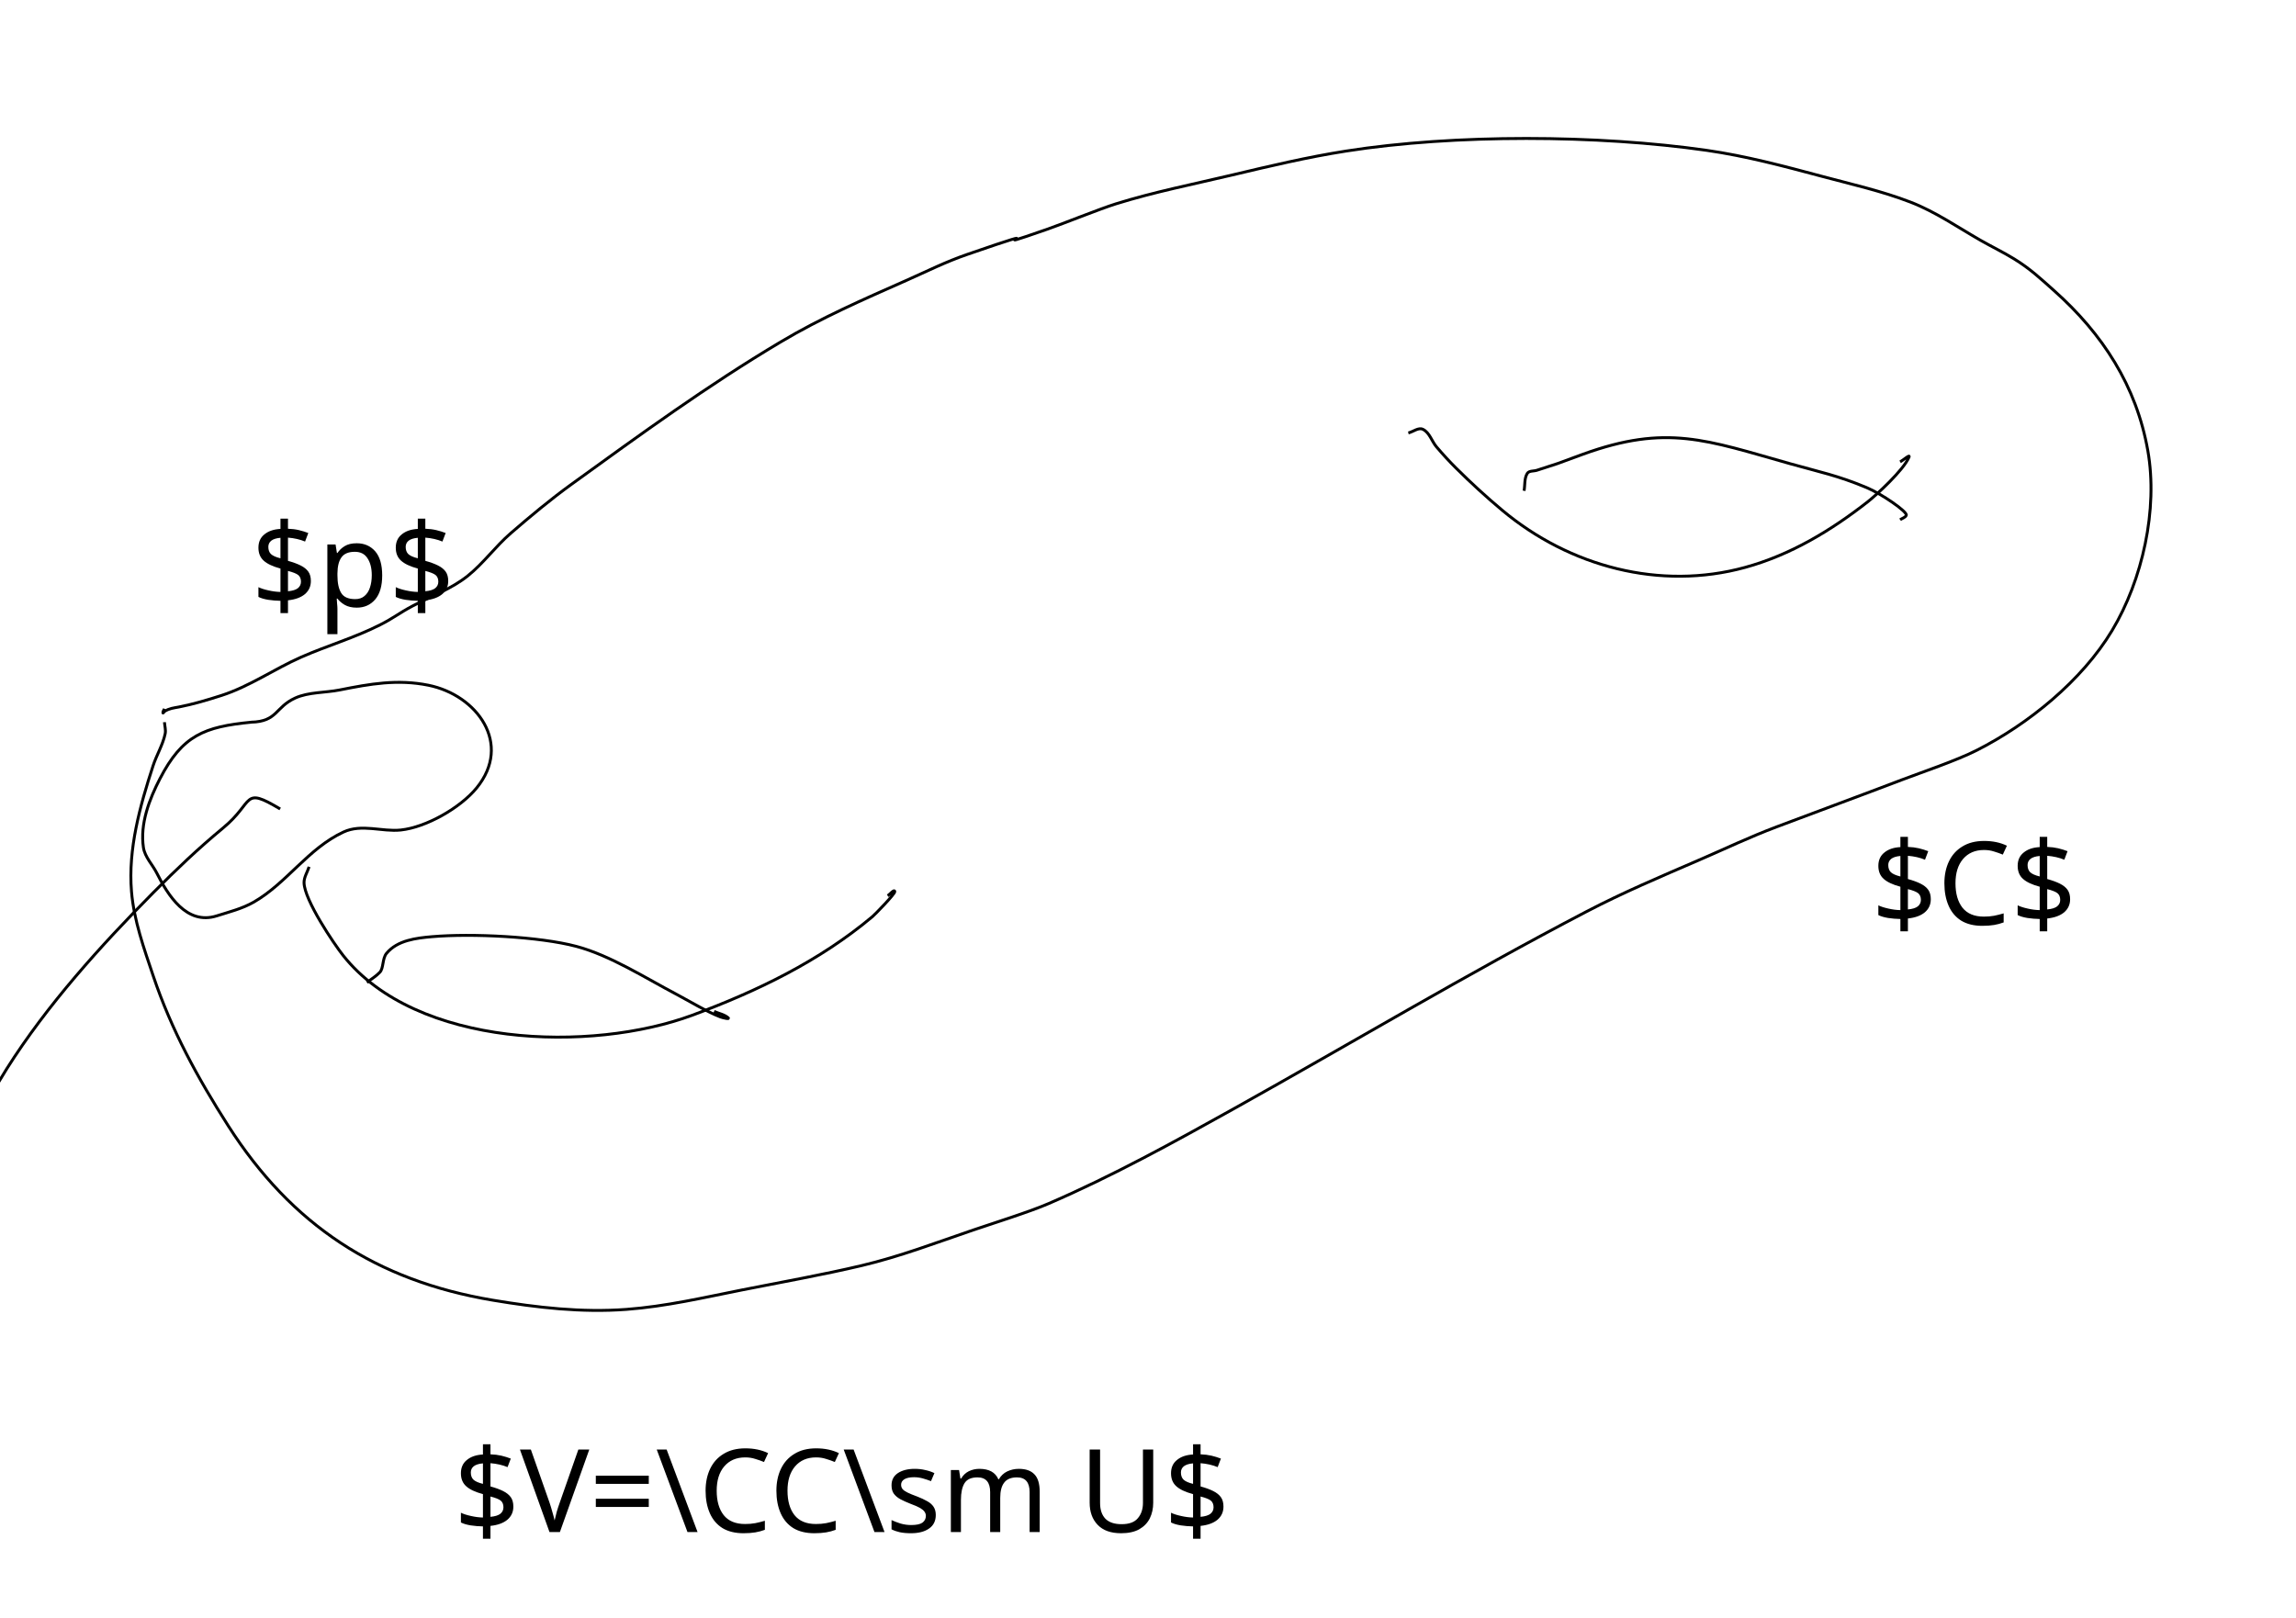
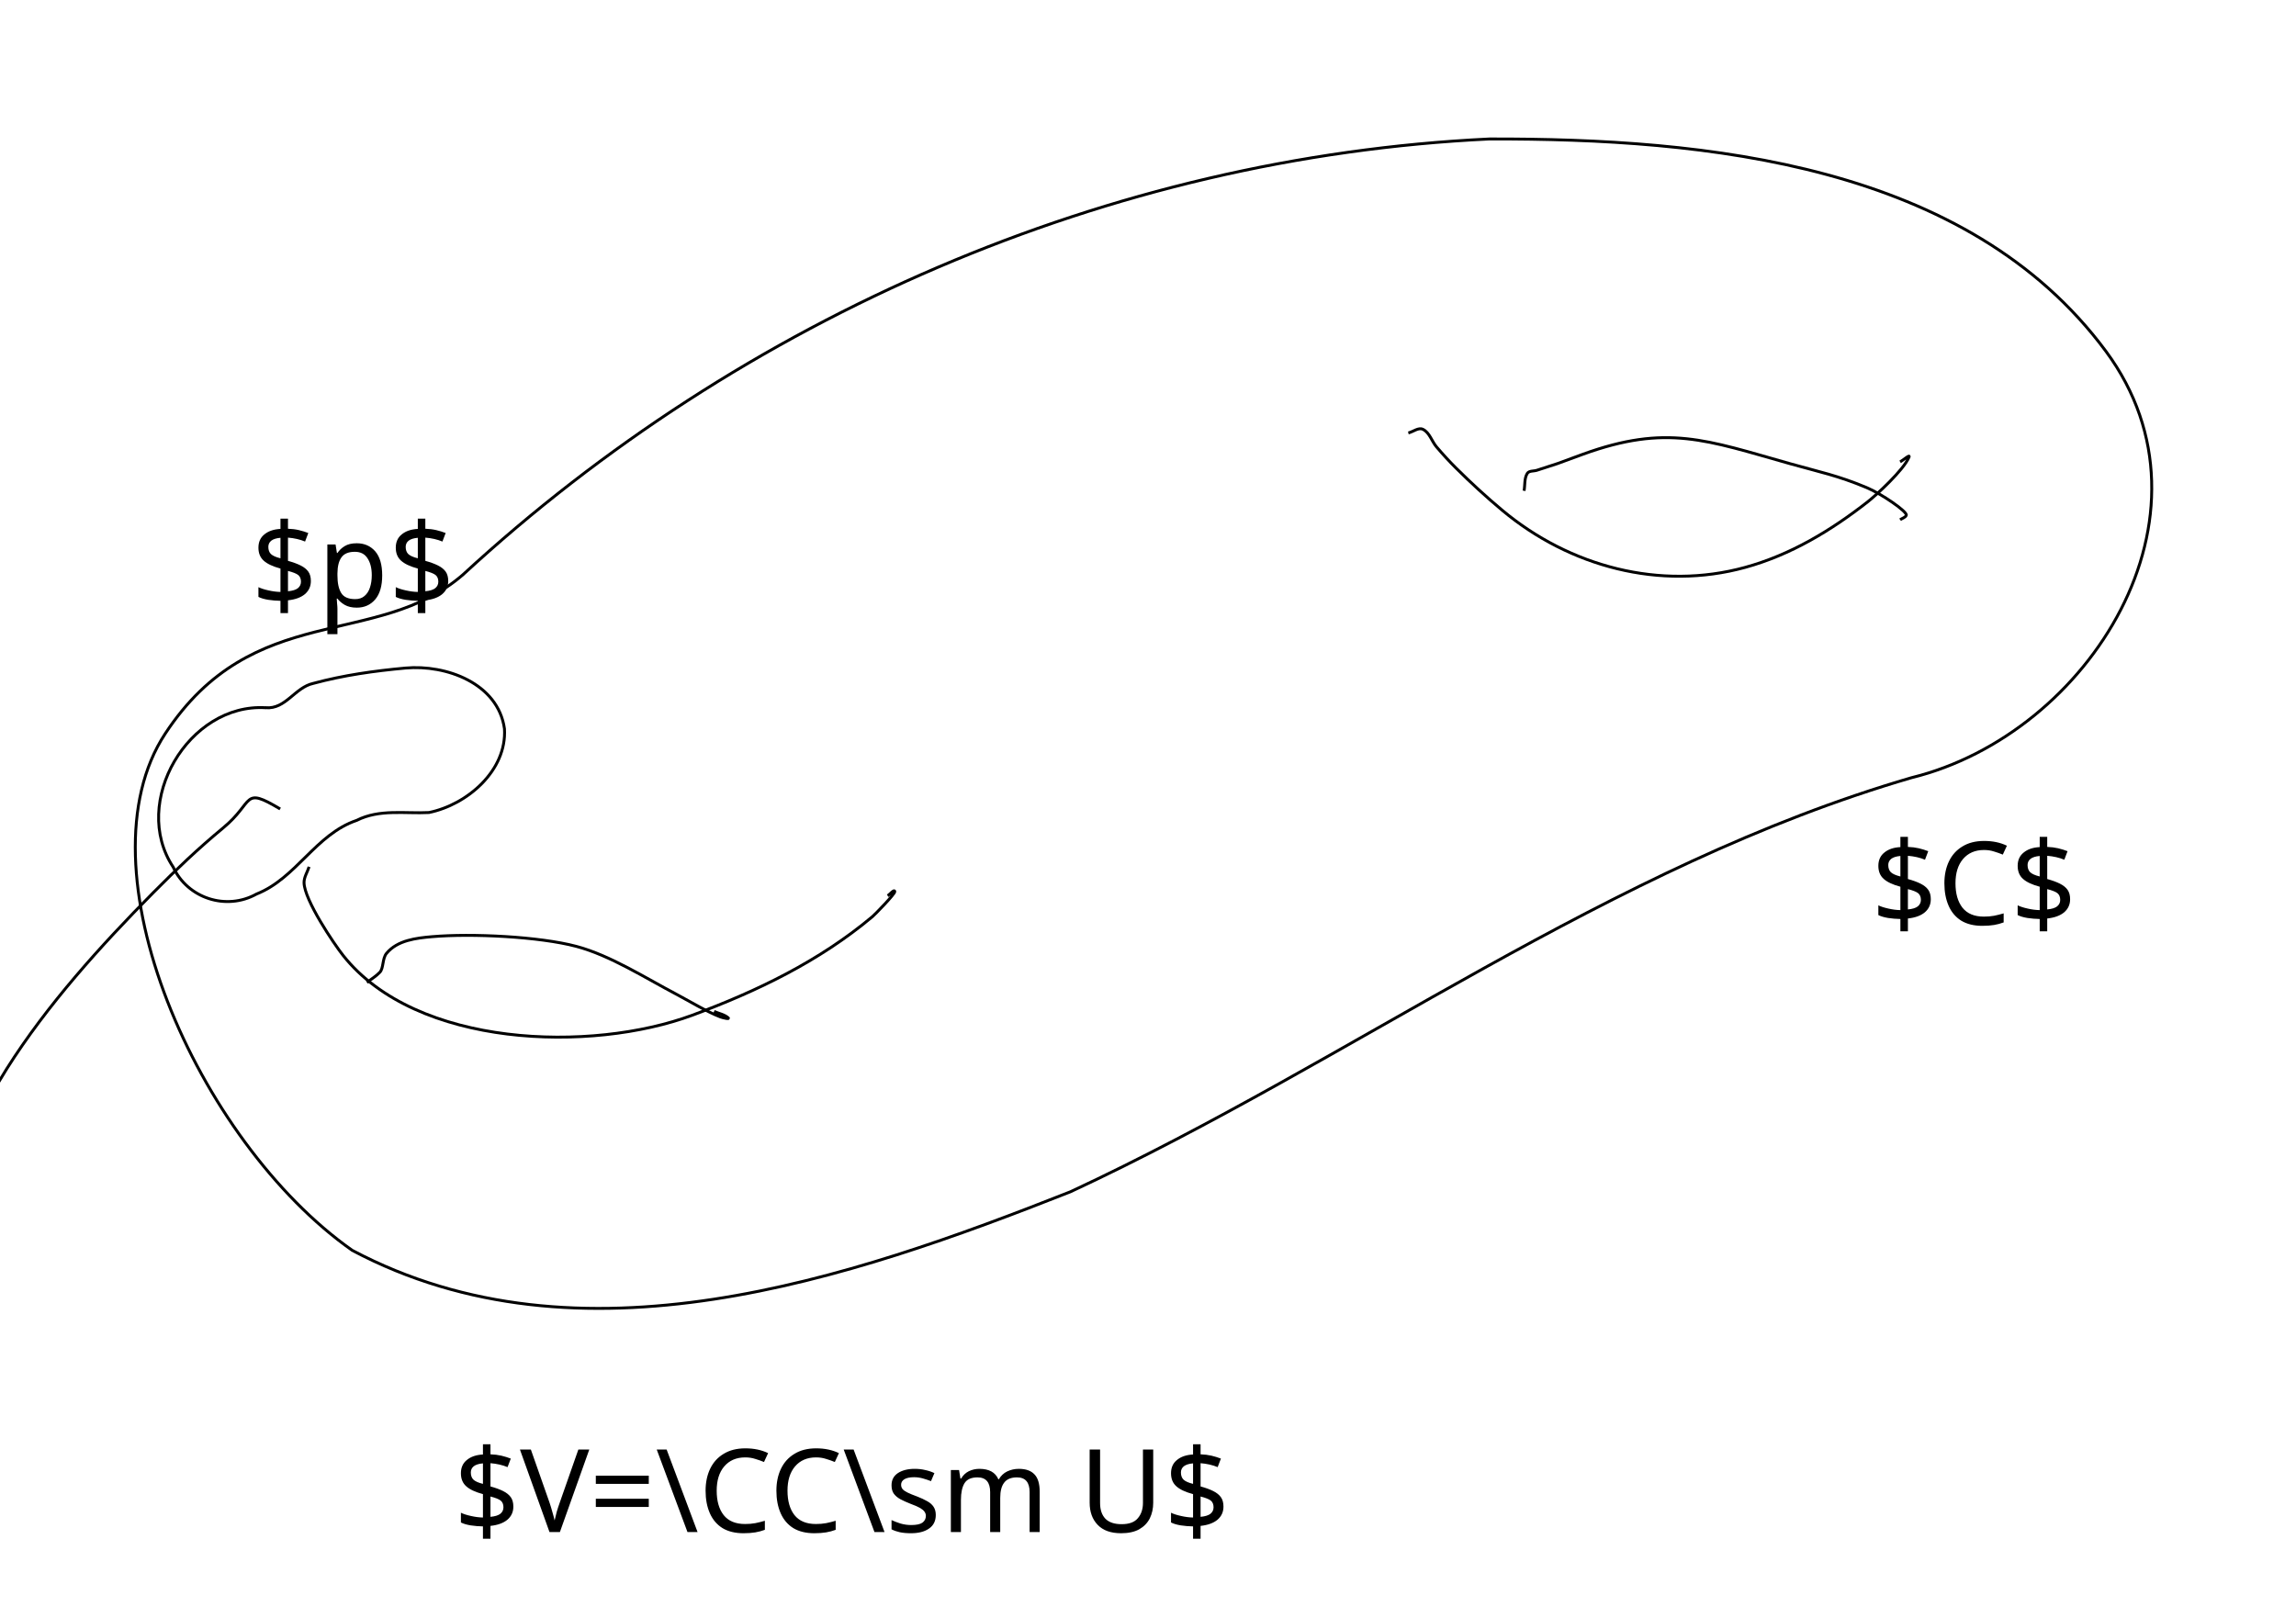
<svg xmlns="http://www.w3.org/2000/svg" width="210mm" height="148mm" viewBox="0 0 210 148" version="1.1" id="svg8">
  <defs id="defs2" />
  <g id="layer1">
-     <path style="fill:none;stroke:#000000;stroke-width:0.265px;stroke-linecap:butt;stroke-linejoin:miter;stroke-opacity:1" d="m 15.042,66.063 c 0.022,0.352 0.138,0.71 0.066,1.055 -0.215,1.025 -0.786,1.944 -1.111,2.94 -1.194,3.663 -2.293,7.61 -1.97,11.494 0.22,2.653 1.152,5.234 1.991,7.731 1.657,4.931 4.06,9.32 6.854,13.695 5.797,9.077 13.55,14.172 24.187,15.956 4.048,0.679 8.132,1.149 12.24,0.843 3.59,-0.267 7.106,-1.089 10.626,-1.789 3.635,-0.723 7.291,-1.366 10.899,-2.221 3.484,-0.826 6.806,-2.093 10.186,-3.249 1.882,-0.644 5.091,-1.637 6.917,-2.426 5.836,-2.523 11.391,-5.586 16.935,-8.677 10.757,-5.998 21.336,-12.335 32.256,-18.033 3.334,-1.74 6.737,-3.178 10.186,-4.668 2.508,-1.083 4.654,-2.12 7.21,-3.084 3.814,-1.439 7.634,-2.844 11.444,-4.298 1.766,-0.674 4.958,-1.744 6.833,-2.694 4.726,-2.395 9.643,-6.387 12.387,-10.96 2.78,-4.632 4.216,-11.073 3.27,-16.45 -1.042,-5.922 -4.137,-10.69 -8.572,-14.64 -1.266,-1.127 -2.197,-2.005 -3.647,-2.899 -0.999,-0.616 -2.062,-1.124 -3.081,-1.707 -2.107,-1.205 -4.134,-2.616 -6.414,-3.496 -2.618,-1.01 -5.346,-1.621 -8.048,-2.344 -3.488,-0.933 -6.982,-1.87 -10.563,-2.385 -9.974,-1.434 -23.074,-1.498 -33.011,0.062 -3.524,0.553 -6.913,1.357 -10.375,2.18 -3.582,0.851 -7.165,1.555 -10.689,2.653 -1.393,0.434 -4.828,1.815 -6.225,2.303 -7.091,2.479 1.823,-0.852 -7.315,2.303 -2.097,0.724 -3.612,1.509 -5.638,2.406 -3.937,1.743 -7.752,3.404 -11.465,5.614 -6.654,3.959 -12.893,8.505 -19.157,13.037 -1.887,1.365 -3.776,2.942 -5.533,4.462 -1.4,1.211 -2.495,2.748 -3.94,3.907 -1.489,1.194 -3.389,1.871 -5.051,2.755 -1.281,0.681 -1.675,1.068 -2.976,1.727 -2.33,1.179 -4.806,1.893 -7.189,2.94 -2.481,1.091 -4.719,2.681 -7.315,3.516 -1.255,0.404 -2.579,0.798 -3.877,1.049 -0.495,0.095 -0.859,0.122 -1.299,0.391 -0.063,0.038 -0.16,0.217 -0.168,0.144 -0.014,-0.132 0.096,-0.247 0.144,-0.37" id="path837" />
+     <path id="path837" style="fill:none;stroke:#000000;stroke-width:0.265px;stroke-linecap:butt;stroke-linejoin:miter;stroke-opacity:1" d="m 15.108,67.118 c -8.062,12.27 2.92,37.278 17.105,47.257 20.827,11.049 45.357,2.678 65.693,-5.356 25.93,-12.073 49.181,-29.785 76.933,-37.88 16.284,-4.005 28.832,-24.02 17.789,-38.987 -12.71,-17.186 -36.6,-19.482 -56.393,-19.44 -34.776,1.654 -68.351,16.316 -93.894,39.859 -7.915,6.867 -19.171,2.278 -27.233,14.547 z" />
    <path style="fill:none;stroke:#000000;stroke-width:0.265px;stroke-linecap:butt;stroke-linejoin:miter;stroke-opacity:1" d="m 28.271,79.292 c -0.154,0.486 -0.473,0.949 -0.462,1.459 0.034,1.596 2.756,5.62 3.584,6.662 6.7,8.433 22.673,8.89 31.942,5.449 5.917,-2.196 11.589,-4.933 16.453,-9.006 0.25,-0.21 2.1,-2.109 2.054,-2.303 -0.058,-0.246 -0.436,0.257 -0.654,0.385" id="path839" />
    <path style="fill:none;stroke:#000000;stroke-width:0.265px;stroke-linecap:butt;stroke-linejoin:miter;stroke-opacity:1" d="m 33.562,89.875 c 0.395,-0.314 0.839,-0.573 1.184,-0.941 0.346,-0.369 0.216,-1.255 0.608,-1.727 0.998,-1.202 2.719,-1.397 4.15,-1.522 3.619,-0.316 9.8,-0.016 13.204,0.884 3.089,0.817 6.342,2.901 9.117,4.359 0.982,0.516 2.91,1.671 4.066,2.097 0.224,0.083 0.893,0.239 0.713,0.082 -0.356,-0.311 -0.861,-0.392 -1.292,-0.588" id="path841" />
    <path style="fill:none;stroke:#000000;stroke-width:0.265px;stroke-linecap:butt;stroke-linejoin:miter;stroke-opacity:1" d="m 128.812,39.604 c 0.447,-0.109 0.928,-0.532 1.34,-0.328 0.605,0.3 0.798,1.09 1.237,1.604 0.569,0.667 1.16,1.315 1.782,1.933 1.363,1.354 2.78,2.656 4.255,3.886 6.145,5.128 14.412,7.342 22.196,5.202 4.16,-1.144 7.841,-3.365 11.213,-6.004 0.739,-0.578 3.296,-2.911 3.773,-4.092 0.116,-0.287 -0.544,0.296 -0.815,0.445" id="path843" />
    <path style="fill:none;stroke:#000000;stroke-width:0.265px;stroke-linecap:butt;stroke-linejoin:miter;stroke-opacity:1" d="m 139.396,44.896 c 0.098,-0.53 0.008,-1.133 0.293,-1.589 0.164,-0.262 0.587,-0.193 0.88,-0.288 2.774,-0.9 0.832,-0.239 4.192,-1.46 7.674,-2.789 11.313,-1.299 18.989,0.864 2.639,0.744 4.33,1.068 6.979,2.18 1.388,0.582 3.747,2.217 3.626,2.529 -0.084,0.217 -0.376,0.274 -0.564,0.411" id="path845" />
    <circle style="fill:#ff1c57;fill-rule:evenodd;stroke:#181c57;stroke-width:1;stroke-linejoin:round" id="path847" d="m 24.741,71.429 a 1.323,1.323 0 0 1 0.811,1.679 1.323,1.323 0 0 1 -1.675,0.822 1.323,1.323 0 0 1 -0.832,-1.67 1.323,1.323 0 0 1 1.664,-0.842" />
    <path style="fill:none;stroke:#000000;stroke-width:0.265px;stroke-linecap:butt;stroke-linejoin:miter;stroke-opacity:1" d="m -16.708,89.875 c 0,111.125 0,111.125 0,111.125" id="path849" />
    <path style="fill:none;stroke:#000000;stroke-width:0.265px;stroke-linecap:butt;stroke-linejoin:miter;stroke-opacity:1" d="m -51.104,158.667 c 132.292,0 132.292,0 132.292,0" id="path851" />
    <circle style="fill:#ff1c57;fill-rule:evenodd;stroke:#181c57;stroke-width:1;stroke-linejoin:round" id="path853" d="m -7.933,131.287 a 30.427,30.427 0 0 1 18.664,38.627 30.427,30.427 0 0 1 -38.514,18.897 30.427,30.427 0 0 1 -19.13,-38.399 30.427,30.427 0 0 1 38.283,-19.361" />
    <path style="fill:none;stroke:#000000;stroke-width:0.265px;stroke-linecap:butt;stroke-linejoin:miter;stroke-opacity:1" d="m 25.625,74 c -3.519,-2.091 -2.303,-0.671 -5.215,1.734 -2.268,1.874 -4.302,3.811 -6.372,5.901 C 9.18,86.544 4.326,91.907 0.625,97.757 -3.313,103.981 -5.546,111.207 -7.591,118.216 c -0.916,3.14 -1.861,6.251 -2.515,9.459 -0.973,4.772 -1.248,9.558 -1.677,14.394 -0.098,1.101 -0.539,3.304 -0.734,3.331 -0.062,0.009 -2.277,-2.837 -2.41,-3.105 -1.862,-3.737 2.989,3.164 4.066,3.023 1.282,-0.168 6.078,-6.388 6.078,-7.156 0,-0.329 -0.489,-0.441 -0.734,-0.662" id="path855" />
    <text xml:space="preserve" style="font-size:10.583px;line-height:1.25;font-family:sans-serif;word-spacing:0px;stroke-width:0.265" x="171.146" y="84.583" id="text859">
      <tspan id="tspan857" x="171.146" y="84.583" style="stroke-width:0.265">$C$</tspan>
    </text>
    <text xml:space="preserve" style="font-size:10.583px;line-height:1.25;font-family:sans-serif;word-spacing:0px;stroke-width:0.265" x="22.979" y="55.479" id="text863">
      <tspan id="tspan861" x="22.979" y="55.479" style="stroke-width:0.265">$p$</tspan>
    </text>
    <text xml:space="preserve" style="font-size:10.583px;line-height:1.25;font-family:sans-serif;word-spacing:0px;stroke-width:0.265" x="17.688" y="182.479" id="text867">
      <tspan id="tspan865" x="17.688" y="182.479" style="stroke-width:0.265">$\DD \da \ts{z\in \CC\st \abs{z} = 1}$</tspan>
    </text>
-     <path style="fill:none;stroke:#000000;stroke-width:0.265px;stroke-linecap:butt;stroke-linejoin:miter;stroke-opacity:1" d="m 22.979,66.063 c -4.276,0.42 -6.294,1.185 -8.352,5.174 -0.965,1.87 -1.836,4.114 -1.509,6.292 0.13,0.87 0.835,1.567 1.216,2.324 1.019,2.026 2.73,4.804 5.491,3.927 1.135,-0.36 2.332,-0.658 3.374,-1.254 3.033,-1.736 4.98,-4.912 8.216,-6.415 1.675,-0.778 3.514,-0.004 5.24,-0.185 2.322,-0.244 5.447,-2.025 6.937,-3.845 3.301,-4.032 0.045,-8.495 -4.401,-9.397 -2.835,-0.575 -5.336,-0.125 -8.132,0.432 -1.312,0.261 -2.843,0.18 -4.066,0.74 -1.841,0.843 -1.599,2.139 -4.014,2.208 z" id="path869" />
+     <path id="path869" style="fill:none;stroke:#000000;stroke-width:0.265px;stroke-linecap:butt;stroke-linejoin:miter;stroke-opacity:1" d="m 24.302,64.74 c -7.053,-0.433 -12.391,8.648 -8.466,14.57 1.32,2.866 4.858,4.015 7.625,2.473 3.641,-1.441 5.408,-5.469 9.162,-6.738 2.082,-1.056 4.415,-0.604 6.612,-0.718 3.5,-0.717 7.138,-3.843 6.905,-7.662 -0.585,-4.163 -5.338,-5.892 -9.055,-5.554 -2.833,0.256 -5.685,0.66 -8.428,1.401 -1.694,0.372 -2.52,2.384 -4.354,2.227 z" />
    <text xml:space="preserve" style="font-size:10.583px;line-height:1.25;font-family:sans-serif;word-spacing:0px;stroke-width:0.265" x="4.458" y="74" id="text873">
      <tspan id="tspan871" x="4.458" y="74" style="stroke-width:0.265" />
    </text>
    <text xml:space="preserve" style="font-size:10.583px;line-height:1.25;font-family:sans-serif;word-spacing:0px;stroke-width:0.265" x="-37.875" y="163.958" id="text877">
      <tspan id="tspan875" x="-37.875" y="163.958" style="stroke-width:0.265">$U$</tspan>
    </text>
    <text xml:space="preserve" style="font-size:10.583px;line-height:1.25;font-family:sans-serif;word-spacing:0px;stroke-width:0.265" x="41.5" y="140.146" id="text881">
      <tspan id="tspan879" x="41.5" y="140.146" style="stroke-width:0.265">$V=\CC\sm U$</tspan>
    </text>
  </g>
</svg>
